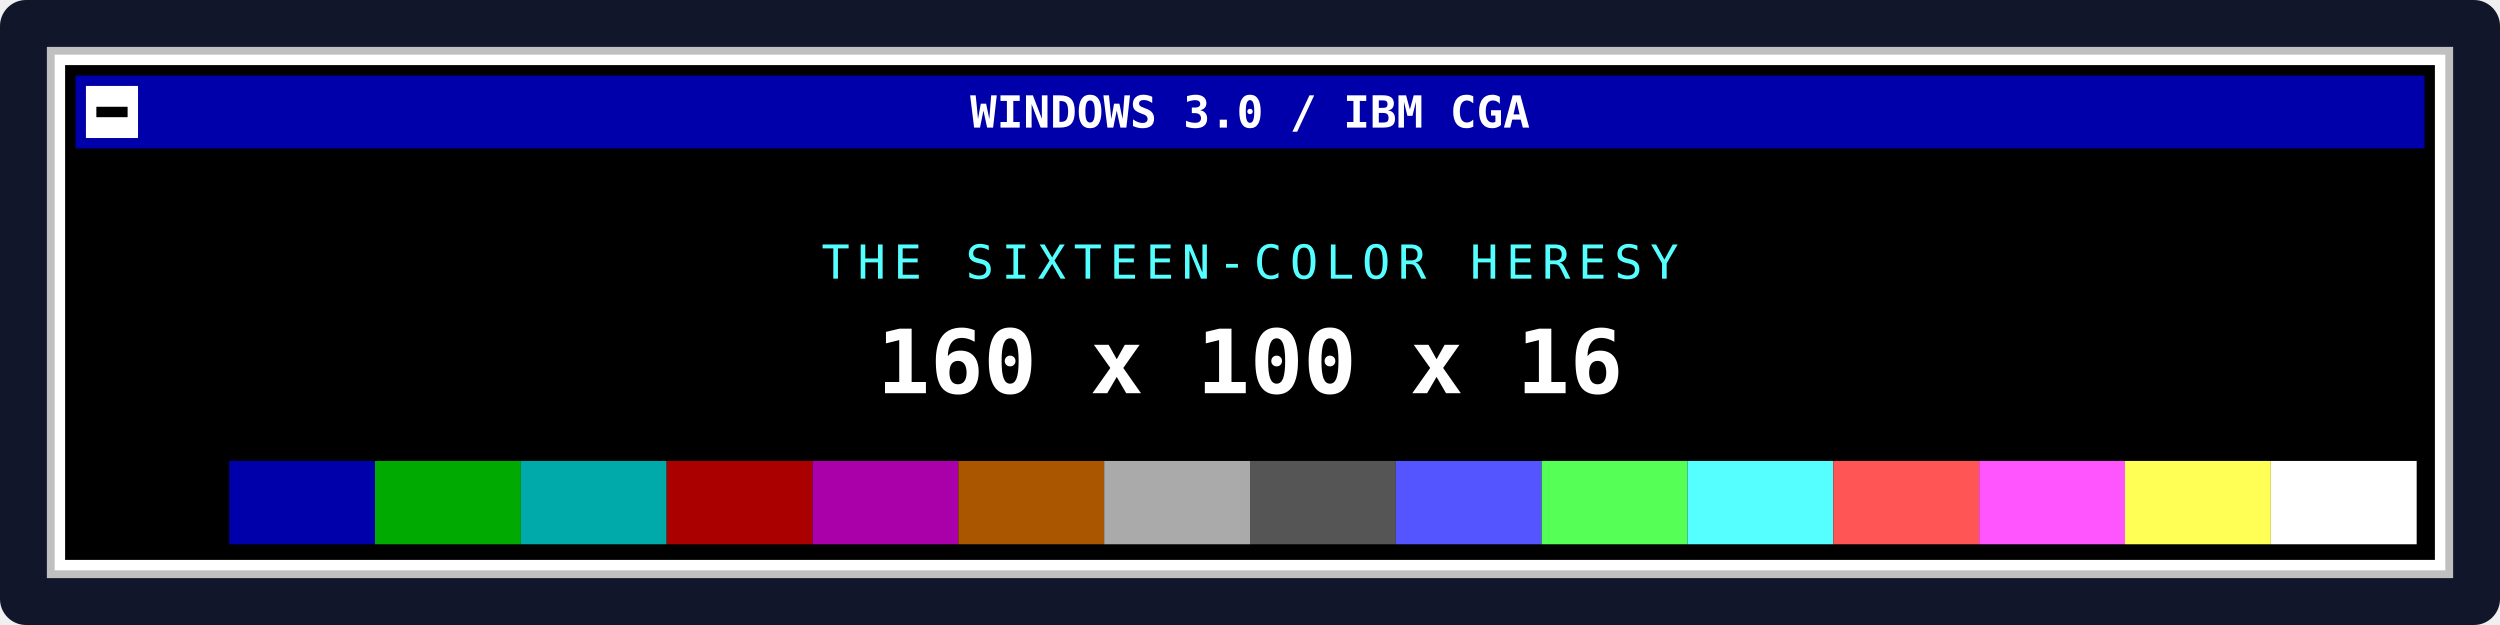
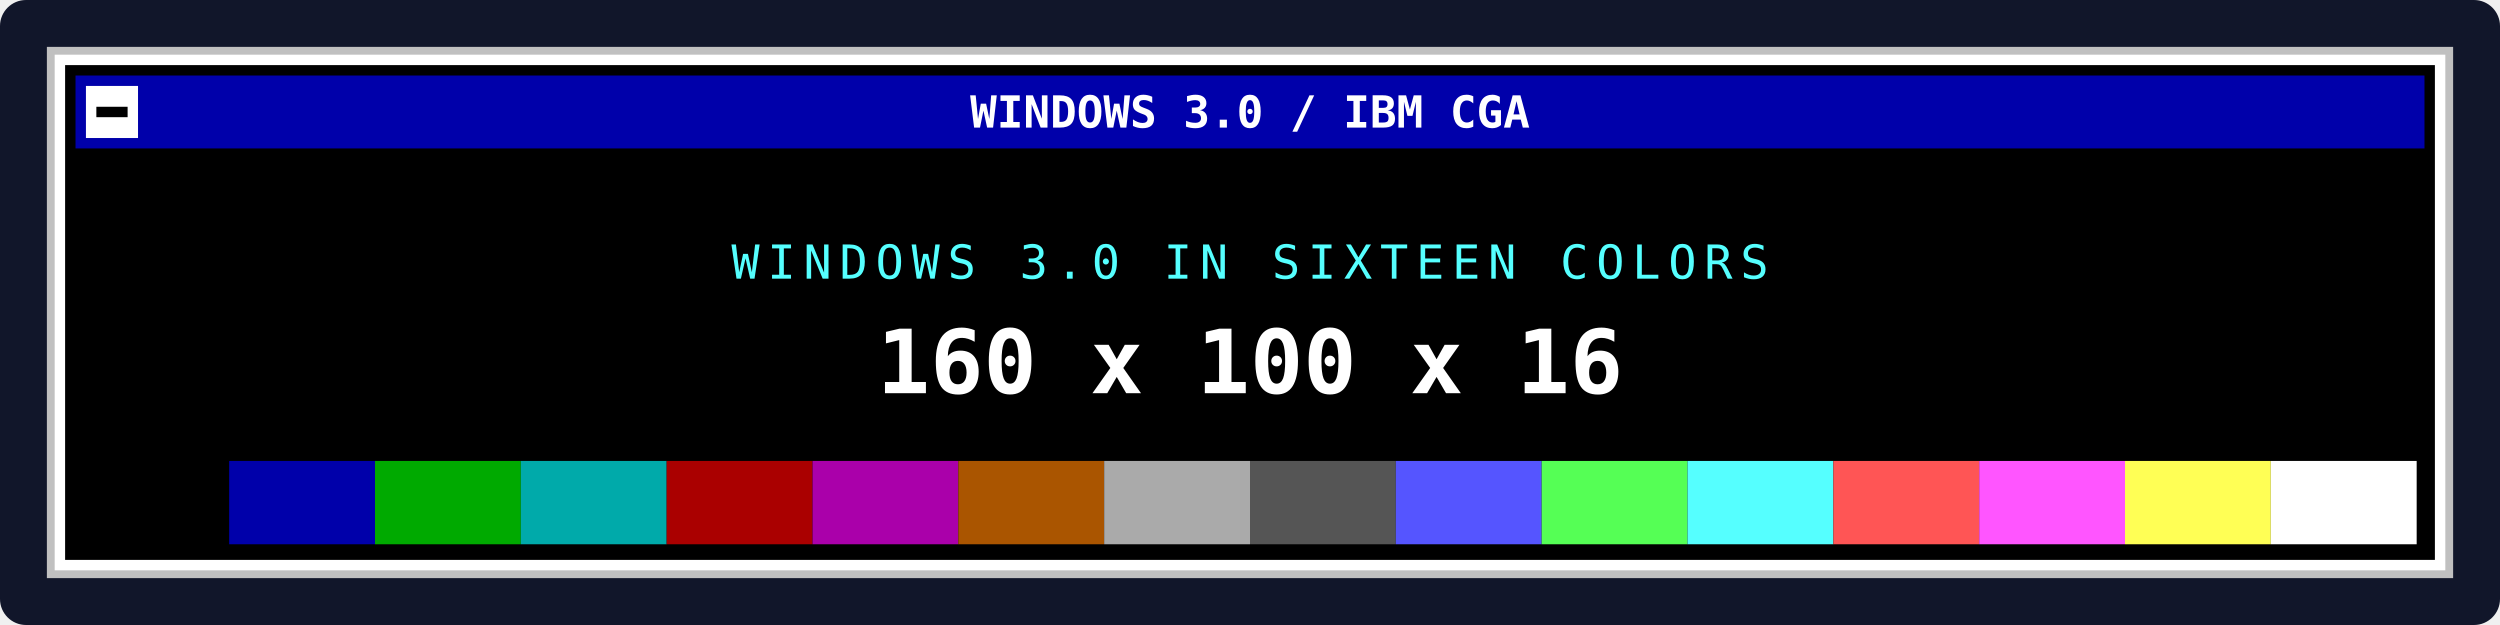
<svg xmlns="http://www.w3.org/2000/svg" width="960" height="240" viewBox="0 0 960 240" role="img" aria-labelledby="title desc">
  <rect width="960" height="240" rx="10" fill="#11162a" />
  <path d="M18 18H942V222H18Z" fill="#c0c0c0" />
  <path d="M21 21H939V219H21Z" fill="#fff" />
  <path d="M25 25H935V215H25Z" fill="#000" />
  <rect x="29" y="29" width="902" height="28" fill="#0000aa" />
  <rect x="33" y="33" width="20" height="20" fill="#fff" />
  <rect x="37" y="41" width="12" height="4" fill="#000" />
  <text x="480" y="49" text-anchor="middle" fill="#fff" font-family="monospace" font-size="17" font-weight="bold">WINDOWS 3.0 / IBM CGA</text>
-   <text x="480" y="107" text-anchor="middle" fill="#55ffff" font-family="monospace" font-size="18" letter-spacing="3">THE SIXTEEN-COLOR HERESY</text>
+   <text x="480" y="107" text-anchor="middle" fill="#55ffff" font-family="monospace" font-size="18" letter-spacing="3">WINDOWS 3.0 IN SIXTEEN COLORS</text>
  <text x="480" y="151" text-anchor="middle" fill="#fff" font-family="monospace" font-size="34" font-weight="bold">160 x 100 x 16</text>
  <g transform="translate(32 177)">
    <path d="M0 0H56V32H0Z" fill="#000" />
    <path d="M56 0H112V32H56Z" fill="#0000aa" />
    <path d="M112 0H168V32H112Z" fill="#00aa00" />
    <path d="M168 0H224V32H168Z" fill="#00aaaa" />
    <path d="M224 0H280V32H224Z" fill="#aa0000" />
    <path d="M280 0H336V32H280Z" fill="#aa00aa" />
    <path d="M336 0H392V32H336Z" fill="#aa5500" />
    <path d="M392 0H448V32H392Z" fill="#aaa" />
    <path d="M448 0H504V32H448Z" fill="#555" />
    <path d="M504 0H560V32H504Z" fill="#5555ff" />
    <path d="M560 0H616V32H560Z" fill="#55ff55" />
    <path d="M616 0H672V32H616Z" fill="#55ffff" />
    <path d="M672 0H728V32H672Z" fill="#ff5555" />
    <path d="M728 0H784V32H728Z" fill="#ff55ff" />
    <path d="M784 0H840V32H784Z" fill="#ffff55" />
    <path d="M840 0H896V32H840Z" fill="#fff" />
  </g>
</svg>
